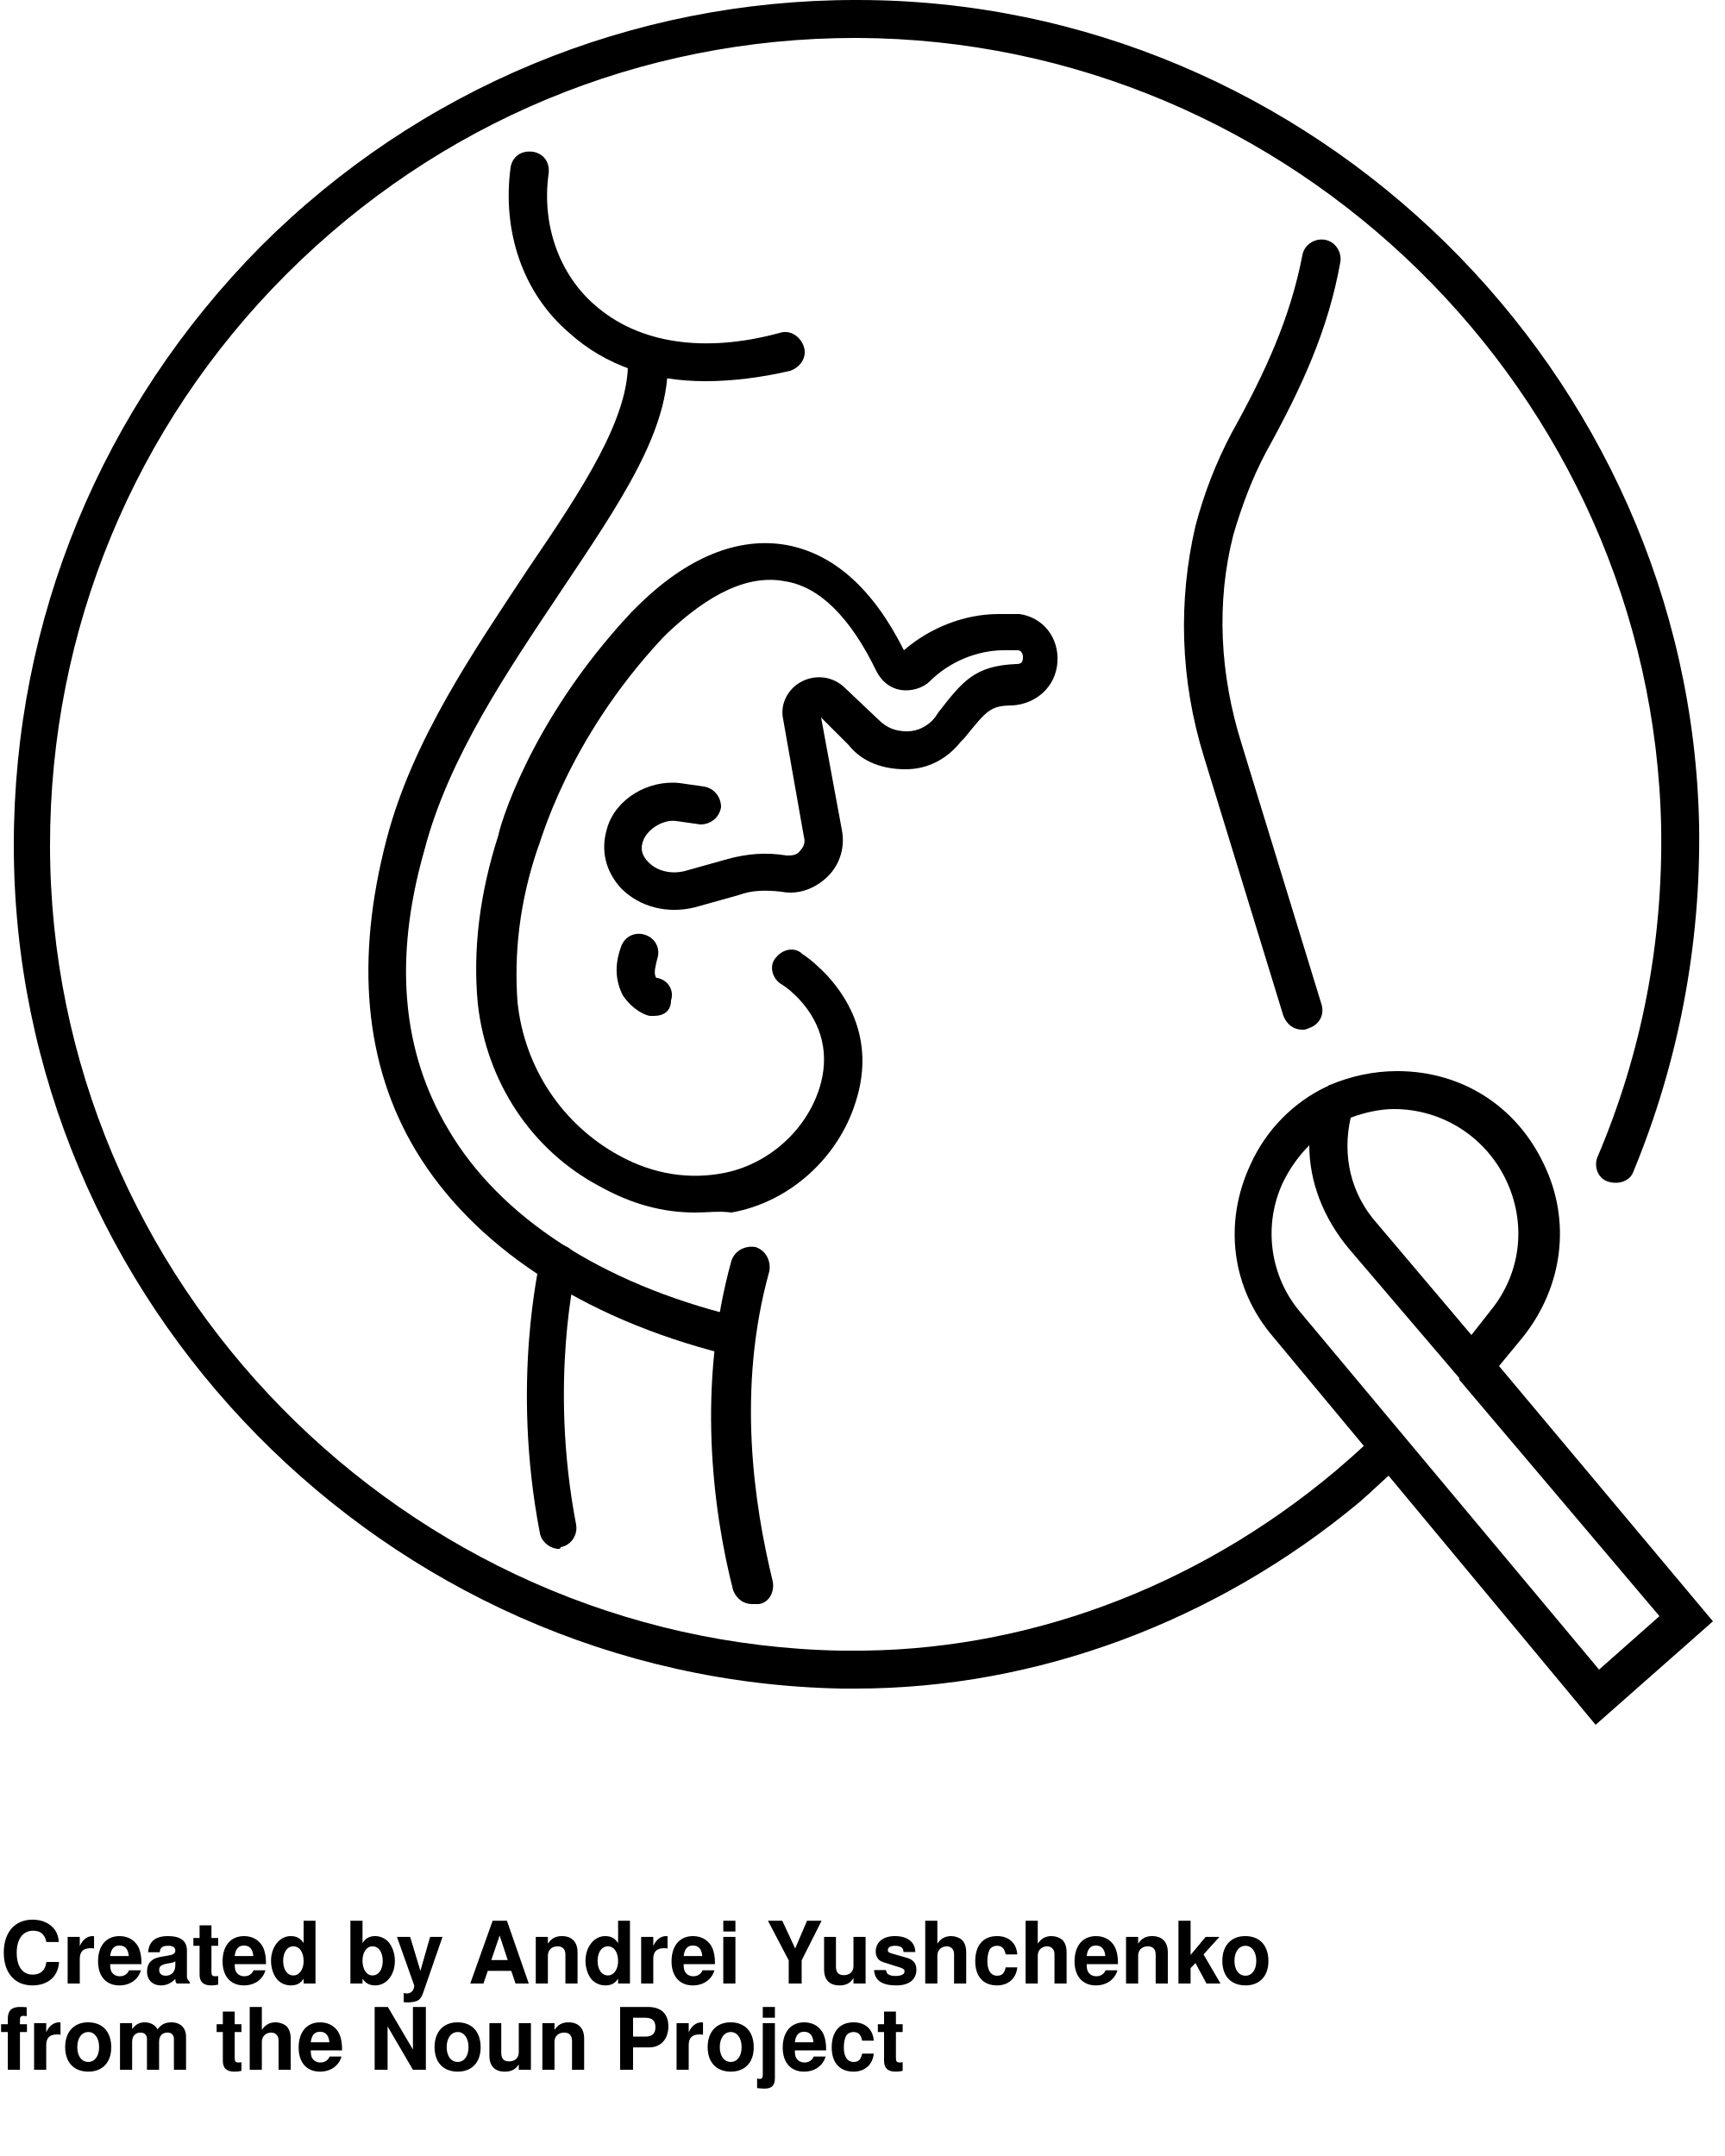
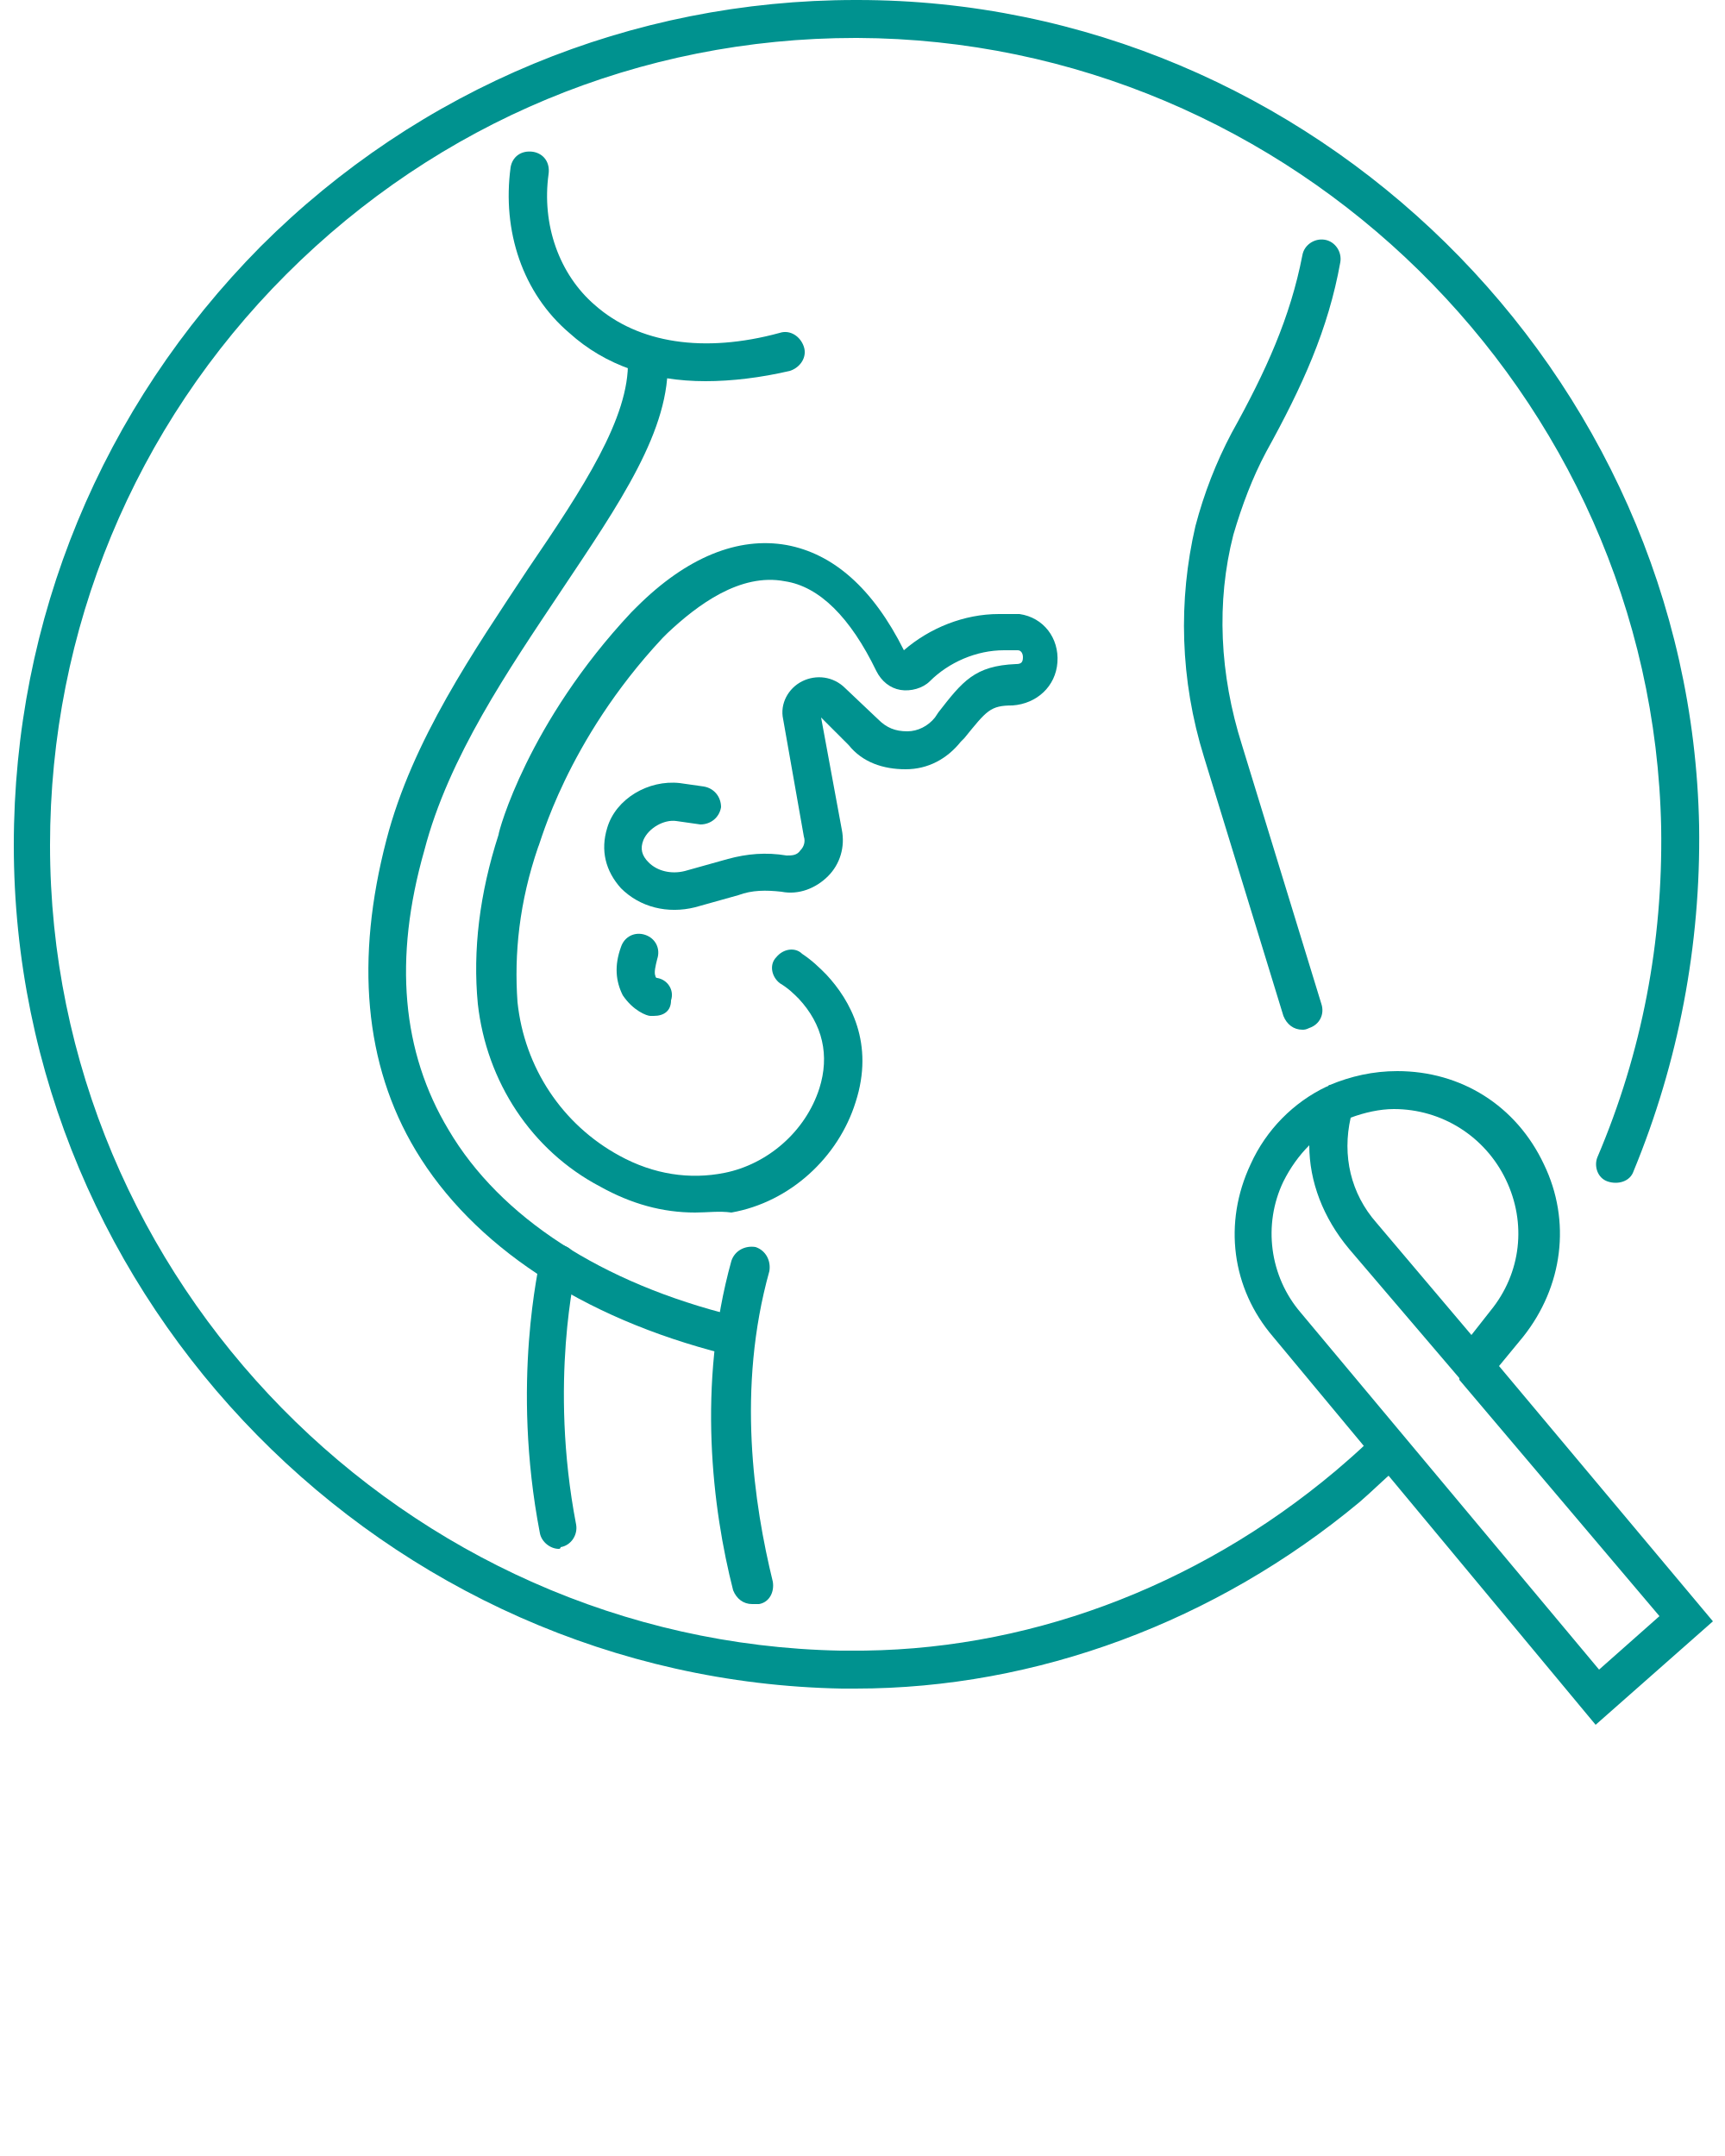
<svg xmlns="http://www.w3.org/2000/svg" version="1.1" x="0px" y="0px" viewBox="0 0 100 125" style="enable-background:new 0 0 100 100;" xml:space="preserve">
  <g>
    <g>
      <g>
-         <path d="M40.3,70.3c-1.9,0-3.7-0.5-5.5-1.5c-4-2.1-6.6-6.1-7.1-10.6c-0.3-3.1,0.1-6.4,1.2-9.8     c0-0.2,1.7-6.5,7.7-12.9c0.1-0.1,0.2-0.2,0.3-0.3c2.9-2.9,5.9-4.1,8.7-3.6c2.7,0.5,5,2.5,6.8,6.1c1.5-1.3,3.5-2.1,5.5-2.1l1,0     c0.1,0,0.1,0,0.2,0c1.4,0.2,2.3,1.4,2.2,2.8c-0.1,1.4-1.2,2.4-2.6,2.5c-1.3,0-1.5,0.3-2.8,1.9L55.7,43c-0.8,1-1.9,1.6-3.2,1.6     c-1.3,0-2.5-0.4-3.3-1.4l-1.6-1.6l1.2,6.5c0.2,1-0.1,2-0.8,2.7c-0.7,0.7-1.7,1.1-2.7,0.9c-0.9-0.1-1.7-0.1-2.5,0.2l-2.5,0.7     c-1.6,0.4-3.2,0-4.3-1.1c-0.9-1-1.2-2.2-0.8-3.5c0.5-1.7,2.4-2.8,4.2-2.6l1.4,0.2c0.6,0.1,1,0.6,1,1.2c-0.1,0.6-0.6,1-1.2,1     l-1.4-0.2c-0.7-0.1-1.6,0.4-1.9,1.1c-0.2,0.5-0.1,0.9,0.3,1.3c0.5,0.5,1.3,0.7,2.1,0.5l2.5-0.7c1.1-0.3,2.2-0.4,3.4-0.2     c0.3,0,0.6,0,0.8-0.3c0.2-0.2,0.3-0.5,0.2-0.8l-1.2-6.8c-0.2-0.9,0.3-1.8,1.1-2.2c0.8-0.4,1.8-0.3,2.5,0.4l1.9,1.8     c0.5,0.5,1,0.7,1.7,0.7c0.6,0,1.2-0.3,1.6-0.8l0.2-0.3c1.4-1.8,2.1-2.7,4.5-2.8c0.3,0,0.4-0.1,0.4-0.4c0-0.2-0.1-0.4-0.3-0.4     l-0.8,0c-1.6,0-3.2,0.7-4.3,1.8c-0.4,0.4-1.1,0.6-1.7,0.5c-0.6-0.1-1.1-0.5-1.4-1.1c-1.5-3.1-3.3-4.9-5.3-5.2     c-2.6-0.5-5.1,1.4-6.8,3c-0.1,0.1-0.2,0.2-0.3,0.3c-5.6,6-7.1,12-7.2,12.1c-1.1,3.2-1.4,6.2-1.2,9c0.4,3.8,2.6,7.1,5.9,8.9     c2,1.1,4.1,1.4,6.1,1c2.5-0.5,4.7-2.4,5.5-4.9c0.6-1.9,0.2-3.7-1.2-5.2c-0.3-0.3-0.6-0.6-1.1-0.9c-0.5-0.4-0.6-1.1-0.2-1.5     c0.4-0.5,1.1-0.6,1.5-0.2c0.6,0.4,1,0.8,1.4,1.2c1.4,1.5,2.8,4,1.7,7.4c-1,3.2-3.8,5.8-7.2,6.4C41.7,70.2,41,70.3,40.3,70.3z" />
+         <path fill="#00928F" d="M40.3,70.3c-1.9,0-3.7-0.5-5.5-1.5c-4-2.1-6.6-6.1-7.1-10.6c-0.3-3.1,0.1-6.4,1.2-9.8     c0-0.2,1.7-6.5,7.7-12.9c0.1-0.1,0.2-0.2,0.3-0.3c2.9-2.9,5.9-4.1,8.7-3.6c2.7,0.5,5,2.5,6.8,6.1c1.5-1.3,3.5-2.1,5.5-2.1l1,0     c0.1,0,0.1,0,0.2,0c1.4,0.2,2.3,1.4,2.2,2.8c-0.1,1.4-1.2,2.4-2.6,2.5c-1.3,0-1.5,0.3-2.8,1.9L55.7,43c-0.8,1-1.9,1.6-3.2,1.6     c-1.3,0-2.5-0.4-3.3-1.4l-1.6-1.6l1.2,6.5c0.2,1-0.1,2-0.8,2.7c-0.7,0.7-1.7,1.1-2.7,0.9c-0.9-0.1-1.7-0.1-2.5,0.2l-2.5,0.7     c-1.6,0.4-3.2,0-4.3-1.1c-0.9-1-1.2-2.2-0.8-3.5c0.5-1.7,2.4-2.8,4.2-2.6l1.4,0.2c0.6,0.1,1,0.6,1,1.2c-0.1,0.6-0.6,1-1.2,1     l-1.4-0.2c-0.7-0.1-1.6,0.4-1.9,1.1c-0.2,0.5-0.1,0.9,0.3,1.3c0.5,0.5,1.3,0.7,2.1,0.5l2.5-0.7c1.1-0.3,2.2-0.4,3.4-0.2     c0.3,0,0.6,0,0.8-0.3c0.2-0.2,0.3-0.5,0.2-0.8l-1.2-6.8c-0.2-0.9,0.3-1.8,1.1-2.2c0.8-0.4,1.8-0.3,2.5,0.4l1.9,1.8     c0.5,0.5,1,0.7,1.7,0.7c0.6,0,1.2-0.3,1.6-0.8l0.2-0.3c1.4-1.8,2.1-2.7,4.5-2.8c0.3,0,0.4-0.1,0.4-0.4c0-0.2-0.1-0.4-0.3-0.4     l-0.8,0c-1.6,0-3.2,0.7-4.3,1.8c-0.4,0.4-1.1,0.6-1.7,0.5c-0.6-0.1-1.1-0.5-1.4-1.1c-1.5-3.1-3.3-4.9-5.3-5.2     c-2.6-0.5-5.1,1.4-6.8,3c-0.1,0.1-0.2,0.2-0.3,0.3c-5.6,6-7.1,12-7.2,12.1c-1.1,3.2-1.4,6.2-1.2,9c0.4,3.8,2.6,7.1,5.9,8.9     c2,1.1,4.1,1.4,6.1,1c2.5-0.5,4.7-2.4,5.5-4.9c0.6-1.9,0.2-3.7-1.2-5.2c-0.3-0.3-0.6-0.6-1.1-0.9c-0.5-0.4-0.6-1.1-0.2-1.5     c0.4-0.5,1.1-0.6,1.5-0.2c0.6,0.4,1,0.8,1.4,1.2c1.4,1.5,2.8,4,1.7,7.4c-1,3.2-3.8,5.8-7.2,6.4C41.7,70.2,41,70.3,40.3,70.3z" />
      </g>
      <g>
-         <path d="M37.9,58.9c-0.1,0-0.2,0-0.2,0c-0.2,0-1-0.3-1.6-1.2c-0.4-0.8-0.5-1.7-0.1-2.8c0.2-0.6,0.8-0.9,1.4-0.7     c0.6,0.2,0.9,0.8,0.7,1.4c-0.1,0.4-0.2,0.8-0.1,1c0,0.1,0.1,0.1,0.1,0.1c0.6,0.1,1,0.7,0.8,1.3C38.9,58.6,38.5,58.9,37.9,58.9z" />
+         <path fill="#00928F" d="M37.9,58.9c-0.1,0-0.2,0-0.2,0c-0.2,0-1-0.3-1.6-1.2c-0.4-0.8-0.5-1.7-0.1-2.8c0.2-0.6,0.8-0.9,1.4-0.7     c0.6,0.2,0.9,0.8,0.7,1.4c-0.1,0.4-0.2,0.8-0.1,1c0,0.1,0.1,0.1,0.1,0.1c0.6,0.1,1,0.7,0.8,1.3C38.9,58.6,38.5,58.9,37.9,58.9z" />
      </g>
      <g>
-         <path d="M75.5,59.7c-0.5,0-0.9-0.3-1.1-0.8l-4.6-15c-1.4-4.5-1.5-9.1-0.5-13.4c0.5-1.9,1.2-3.7,2.1-5.4     c2-3.6,3.4-6.7,4.1-10.3c0.1-0.6,0.7-1,1.3-0.9c0.6,0.1,1,0.7,0.9,1.3c-0.7,3.9-2.2,7.2-4.3,11c-0.8,1.5-1.4,3.1-1.9,4.8     c-1,3.9-0.8,8.1,0.5,12.2l4.6,15c0.2,0.6-0.1,1.2-0.7,1.4C75.7,59.7,75.6,59.7,75.5,59.7z" />
+         <path fill="#00928F" d="M75.5,59.7c-0.5,0-0.9-0.3-1.1-0.8l-4.6-15c-1.4-4.5-1.5-9.1-0.5-13.4c0.5-1.9,1.2-3.7,2.1-5.4     c2-3.6,3.4-6.7,4.1-10.3c0.1-0.6,0.7-1,1.3-0.9c0.6,0.1,1,0.7,0.9,1.3c-0.7,3.9-2.2,7.2-4.3,11c-0.8,1.5-1.4,3.1-1.9,4.8     c-1,3.9-0.8,8.1,0.5,12.2l4.6,15c0.2,0.6-0.1,1.2-0.7,1.4C75.7,59.7,75.6,59.7,75.5,59.7z" />
      </g>
      <g>
-         <path d="M43.6,93c-0.5,0-0.9-0.3-1.1-0.8c-1.2-4.7-2.1-11.9-0.1-19.1c0.2-0.6,0.8-0.9,1.4-0.8     c0.6,0.2,0.9,0.8,0.8,1.4c-1.9,6.8-0.9,13.5,0.2,18c0.1,0.6-0.2,1.2-0.8,1.3C43.8,93,43.7,93,43.6,93z" />
+         <path fill="#00928F" d="M43.6,93c-0.5,0-0.9-0.3-1.1-0.8c-1.2-4.7-2.1-11.9-0.1-19.1c0.2-0.6,0.8-0.9,1.4-0.8     c0.6,0.2,0.9,0.8,0.8,1.4c-1.9,6.8-0.9,13.5,0.2,18c0.1,0.6-0.2,1.2-0.8,1.3C43.8,93,43.7,93,43.6,93z" />
      </g>
      <g>
-         <path d="M42.4,78.5c-0.1,0-0.2,0-0.3,0l-0.1,0c-8.3-2.1-14.6-6.3-17.9-11.8c-3-5-3.5-11.1-1.7-18     c1.5-5.8,5.1-11,8.2-15.7c3.2-4.7,5.9-8.8,5.8-12.1c0-0.6,0.4-1.1,1.1-1.2c0.6,0,1.1,0.4,1.2,1.1c0.2,4.1-2.8,8.4-6.2,13.5     c-3,4.5-6.5,9.6-7.9,15C22.8,55.6,23.3,61,26,65.5c3,5.1,8.9,8.9,16.6,10.8l0.1,0c0.6,0.1,1,0.7,0.8,1.3     C43.3,78.2,42.9,78.5,42.4,78.5z" />
+         <path fill="#00928F" d="M42.4,78.5c-0.1,0-0.2,0-0.3,0l-0.1,0c-8.3-2.1-14.6-6.3-17.9-11.8c-3-5-3.5-11.1-1.7-18     c1.5-5.8,5.1-11,8.2-15.7c3.2-4.7,5.9-8.8,5.8-12.1c0-0.6,0.4-1.1,1.1-1.2c0.6,0,1.1,0.4,1.2,1.1c0.2,4.1-2.8,8.4-6.2,13.5     c-3,4.5-6.5,9.6-7.9,15C22.8,55.6,23.3,61,26,65.5c3,5.1,8.9,8.9,16.6,10.8l0.1,0c0.6,0.1,1,0.7,0.8,1.3     C43.3,78.2,42.9,78.5,42.4,78.5z" />
      </g>
      <g>
-         <path d="M40.9,22.1c-3.1,0-5.8-0.9-7.9-2.8c-2.7-2.3-3.9-5.9-3.4-9.6c0.1-0.6,0.6-1,1.3-0.9     c0.6,0.1,1,0.6,0.9,1.3c-0.4,2.9,0.6,5.8,2.7,7.6c2.5,2.2,6.3,2.8,10.7,1.6c0.6-0.2,1.2,0.2,1.4,0.8c0.2,0.6-0.2,1.2-0.8,1.4     C44.1,21.9,42.4,22.1,40.9,22.1z" />
+         <path fill="#00928F" d="M40.9,22.1c-3.1,0-5.8-0.9-7.9-2.8c-2.7-2.3-3.9-5.9-3.4-9.6c0.1-0.6,0.6-1,1.3-0.9     c0.6,0.1,1,0.6,0.9,1.3c-0.4,2.9,0.6,5.8,2.7,7.6c2.5,2.2,6.3,2.8,10.7,1.6c0.6-0.2,1.2,0.2,1.4,0.8c0.2,0.6-0.2,1.2-0.8,1.4     C44.1,21.9,42.4,22.1,40.9,22.1z" />
      </g>
      <g>
-         <path d="M32.4,89.8c-0.5,0-1-0.4-1.1-0.9c-1.7-8.8,0-15.6,0-15.9c0.1-0.6,0.8-0.9,1.3-0.8c0.6,0.1,1,0.8,0.8,1.3     c0,0.1-1.6,6.6,0,14.9c0.1,0.6-0.3,1.2-0.9,1.3C32.5,89.8,32.4,89.8,32.4,89.8z" />
+         <path fill="#00928F" d="M32.4,89.8c-0.5,0-1-0.4-1.1-0.9c-1.7-8.8,0-15.6,0-15.9c0.1-0.6,0.8-0.9,1.3-0.8c0.6,0.1,1,0.8,0.8,1.3     c0,0.1-1.6,6.6,0,14.9c0.1,0.6-0.3,1.2-0.9,1.3C32.5,89.8,32.4,89.8,32.4,89.8z" />
      </g>
    </g>
    <g>
-       <path d="M92.5,100L73.8,77.5c-2.4-2.8-2.9-6.6-1.3-10c0.9-2,2.5-3.6,4.4-4.5c0.1,0,0.1-0.1,0.2-0.1    c1.2-0.5,2.5-0.8,3.9-0.8c0,0,0,0,0,0c3.7,0,6.9,2,8.5,5.4c1.6,3.3,1.1,7.1-1.2,10l-1.4,1.7L99.3,94L92.5,100z M75.9,66.4    c-0.6,0.6-1.1,1.3-1.5,2.1c-1.2,2.5-0.8,5.5,1,7.6l17.3,20.7l3.5-3.1L84.6,80c0,0,0,0,0-0.1l-6.4-7.5    C76.7,70.6,75.9,68.5,75.9,66.4z M78.3,64.8c-0.5,2.2,0,4.4,1.5,6.1l5.5,6.5l1.1-1.4c1.8-2.2,2.1-5.1,0.9-7.6    c-1.2-2.5-3.7-4.1-6.5-4.1c0,0,0,0,0,0C80,64.3,79.1,64.5,78.3,64.8z" />
+       <path fill="#00928F" d="M92.5,100L73.8,77.5c-2.4-2.8-2.9-6.6-1.3-10c0.9-2,2.5-3.6,4.4-4.5c0.1,0,0.1-0.1,0.2-0.1    c1.2-0.5,2.5-0.8,3.9-0.8c0,0,0,0,0,0c3.7,0,6.9,2,8.5,5.4c1.6,3.3,1.1,7.1-1.2,10l-1.4,1.7L99.3,94L92.5,100z M75.9,66.4    c-0.6,0.6-1.1,1.3-1.5,2.1c-1.2,2.5-0.8,5.5,1,7.6l17.3,20.7l3.5-3.1L84.6,80c0,0,0,0,0-0.1l-6.4-7.5    C76.7,70.6,75.9,68.5,75.9,66.4z M78.3,64.8c-0.5,2.2,0,4.4,1.5,6.1l5.5,6.5l1.1-1.4c1.8-2.2,2.1-5.1,0.9-7.6    c-1.2-2.5-3.7-4.1-6.5-4.1c0,0,0,0,0,0C80,64.3,79.1,64.5,78.3,64.8z" />
    </g>
    <g>
-       <path d="M49.6,97.9c-0.1,0-0.2,0-0.3,0l-0.5,0c-26.4-0.5-48-22.4-48-48.9c0-13.1,5.1-25.4,14.3-34.7    C24.3,5.1,36.6,0,49.6,0c0,0,0.1,0,0.1,0C76.1,0,98,21.6,98.5,47.9c0.1,6.9-1.2,13.7-3.8,20c-0.2,0.6-0.9,0.8-1.5,0.6    c-0.6-0.2-0.8-0.9-0.6-1.4c2.6-6.1,3.8-12.5,3.7-19.1C95.8,22.8,74.9,2.3,49.7,2.2c0,0-0.1,0-0.1,0c-12.5,0-24.2,4.9-33,13.7    C7.8,24.7,2.9,36.5,2.9,49c0,25.3,20.6,46.2,45.8,46.7l0.5,0c10.1,0.1,20.1-3.6,28.2-10.4c0.7-0.6,1.4-1.2,2-1.8    c0.4-0.4,1.1-0.4,1.6,0.1c0.4,0.4,0.4,1.1-0.1,1.6c-0.7,0.6-1.4,1.3-2.1,1.9C70.5,94,60.1,97.9,49.6,97.9z" />
+       <path fill="#00928F" d="M49.6,97.9c-0.1,0-0.2,0-0.3,0l-0.5,0c-26.4-0.5-48-22.4-48-48.9c0-13.1,5.1-25.4,14.3-34.7    C24.3,5.1,36.6,0,49.6,0c0,0,0.1,0,0.1,0C76.1,0,98,21.6,98.5,47.9c0.1,6.9-1.2,13.7-3.8,20c-0.2,0.6-0.9,0.8-1.5,0.6    c-0.6-0.2-0.8-0.9-0.6-1.4c2.6-6.1,3.8-12.5,3.7-19.1C95.8,22.8,74.9,2.3,49.7,2.2c0,0-0.1,0-0.1,0c-12.5,0-24.2,4.9-33,13.7    C7.8,24.7,2.9,36.5,2.9,49c0,25.3,20.6,46.2,45.8,46.7l0.5,0c10.1,0.1,20.1-3.6,28.2-10.4c0.7-0.6,1.4-1.2,2-1.8    c0.4-0.4,1.1-0.4,1.6,0.1c0.4,0.4,0.4,1.1-0.1,1.6c-0.7,0.6-1.4,1.3-2.1,1.9C70.5,94,60.1,97.9,49.6,97.9z" />
    </g>
  </g>
-   <text x="0" y="115" fill="#000000" font-size="5px" font-weight="bold" font-family="'Helvetica Neue', Helvetica, Arial-Unicode, Arial, Sans-serif">Created by Andrei Yushchenko</text>
-   <text x="0" y="120" fill="#000000" font-size="5px" font-weight="bold" font-family="'Helvetica Neue', Helvetica, Arial-Unicode, Arial, Sans-serif">from the Noun Project</text>
</svg>
